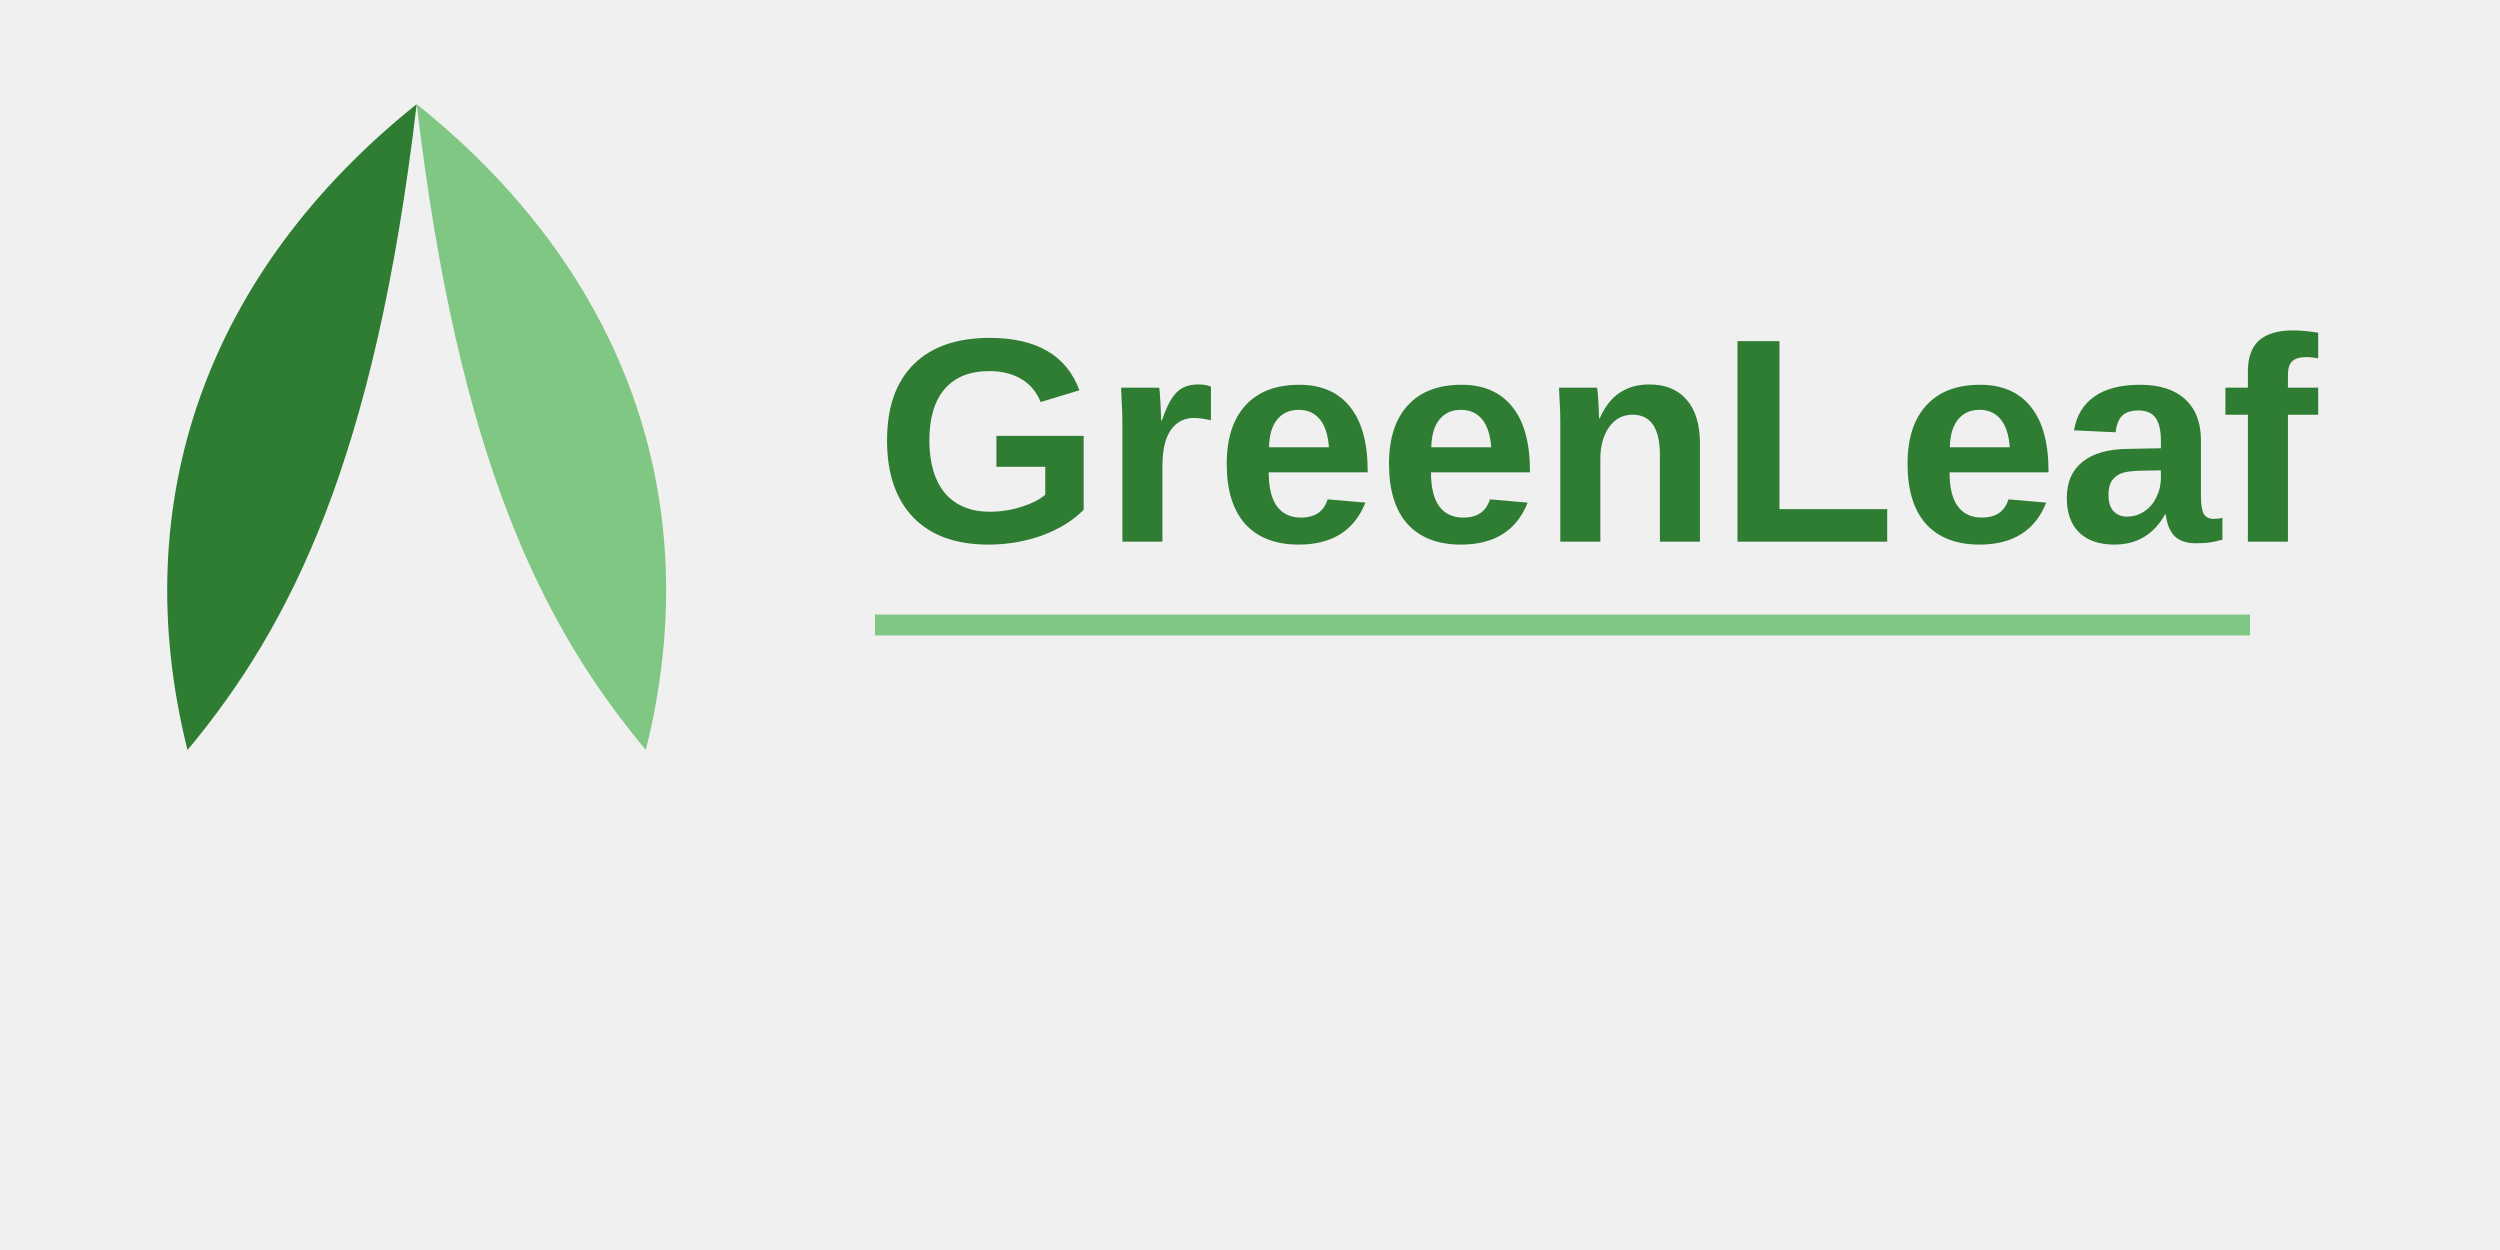
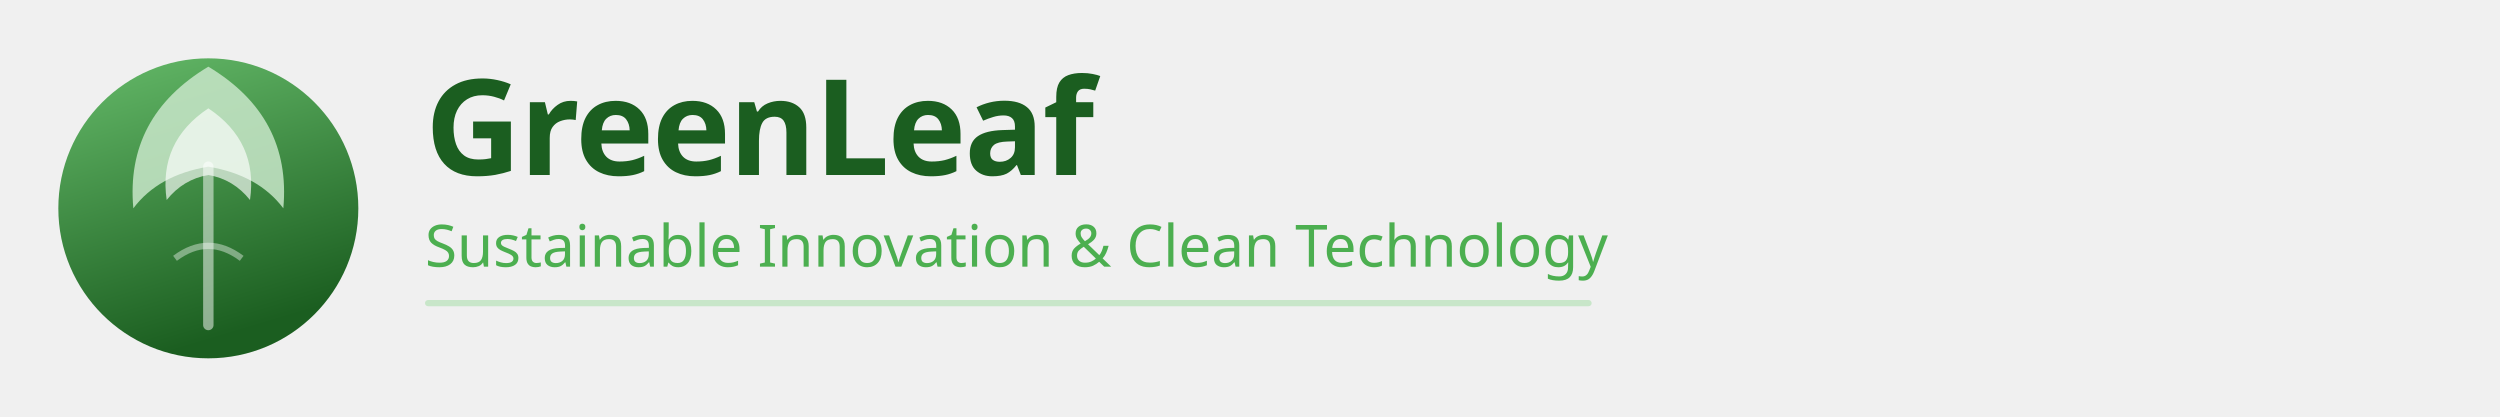
- <svg xmlns="http://www.w3.org/2000/svg" viewBox="0 0 120 60" width="120" height="60">
-   <path d="M20 5 C10 13 6 24 9 36 C14 30 18 22 20 5 Z" fill="#2E7D32" />
-   <path d="M20 5 C30 13 34 24 31 36 C26 30 22 22 20 5 Z" fill="#81C784" />
-   <text x="42" y="26" font-family="Arial,Helvetica,sans-serif" font-weight="bold" font-size="14" fill="#2E7D32">GreenLeaf</text>
-   <line x1="42" y1="30" x2="108" y2="30" stroke="#81C784" stroke-width="1" />
+ <svg xmlns="http://www.w3.org/2000/svg" viewBox="0 0 600 100" width="1800" height="300">
+   <defs>
+     <linearGradient id="gmg" x1="0" y1="0" x2="0.3" y2="1">
+       <stop offset="0%" stop-color="#66BB6A" />
+       <stop offset="100%" stop-color="#1B5E20" />
+     </linearGradient>
+   </defs>
+   <circle cx="50" cy="50" r="36" fill="url(#gmg)" />
+   <path d="M50 16 Q70 28 68 50 Q62 42 50 40 Q38 42 32 50 Q30 28 50 16Z" fill="#C8E6C9" fill-opacity="0.85" />
+   <path d="M50 26 Q62 34 60 48 Q56 43 50 42 Q44 43 40 48 Q38 34 50 26Z" fill="#fff" fill-opacity="0.65" />
+   <line x1="50" y1="40" x2="50" y2="78" stroke="#fff" stroke-width="2.5" stroke-linecap="round" opacity="0.5" />
+   <path d="M42 62 Q50 56 58 62" fill="none" stroke="#fff" stroke-width="1.5" opacity="0.4" />
+   <text x="102" y="42" font-family="'Segoe UI',system-ui,sans-serif" font-weight="700" font-size="32" fill="#1B5E20" letter-spacing="-0.5">GreenLeaf</text>
+   <text x="102" y="64" font-family="'Segoe UI',system-ui,sans-serif" font-weight="400" font-size="14" fill="#4CAF50">Sustainable Innovation &amp; Clean Technology</text>
+   <rect x="102" y="72" width="280" height="1.5" rx="0.75" fill="#C8E6C9" />
</svg>
